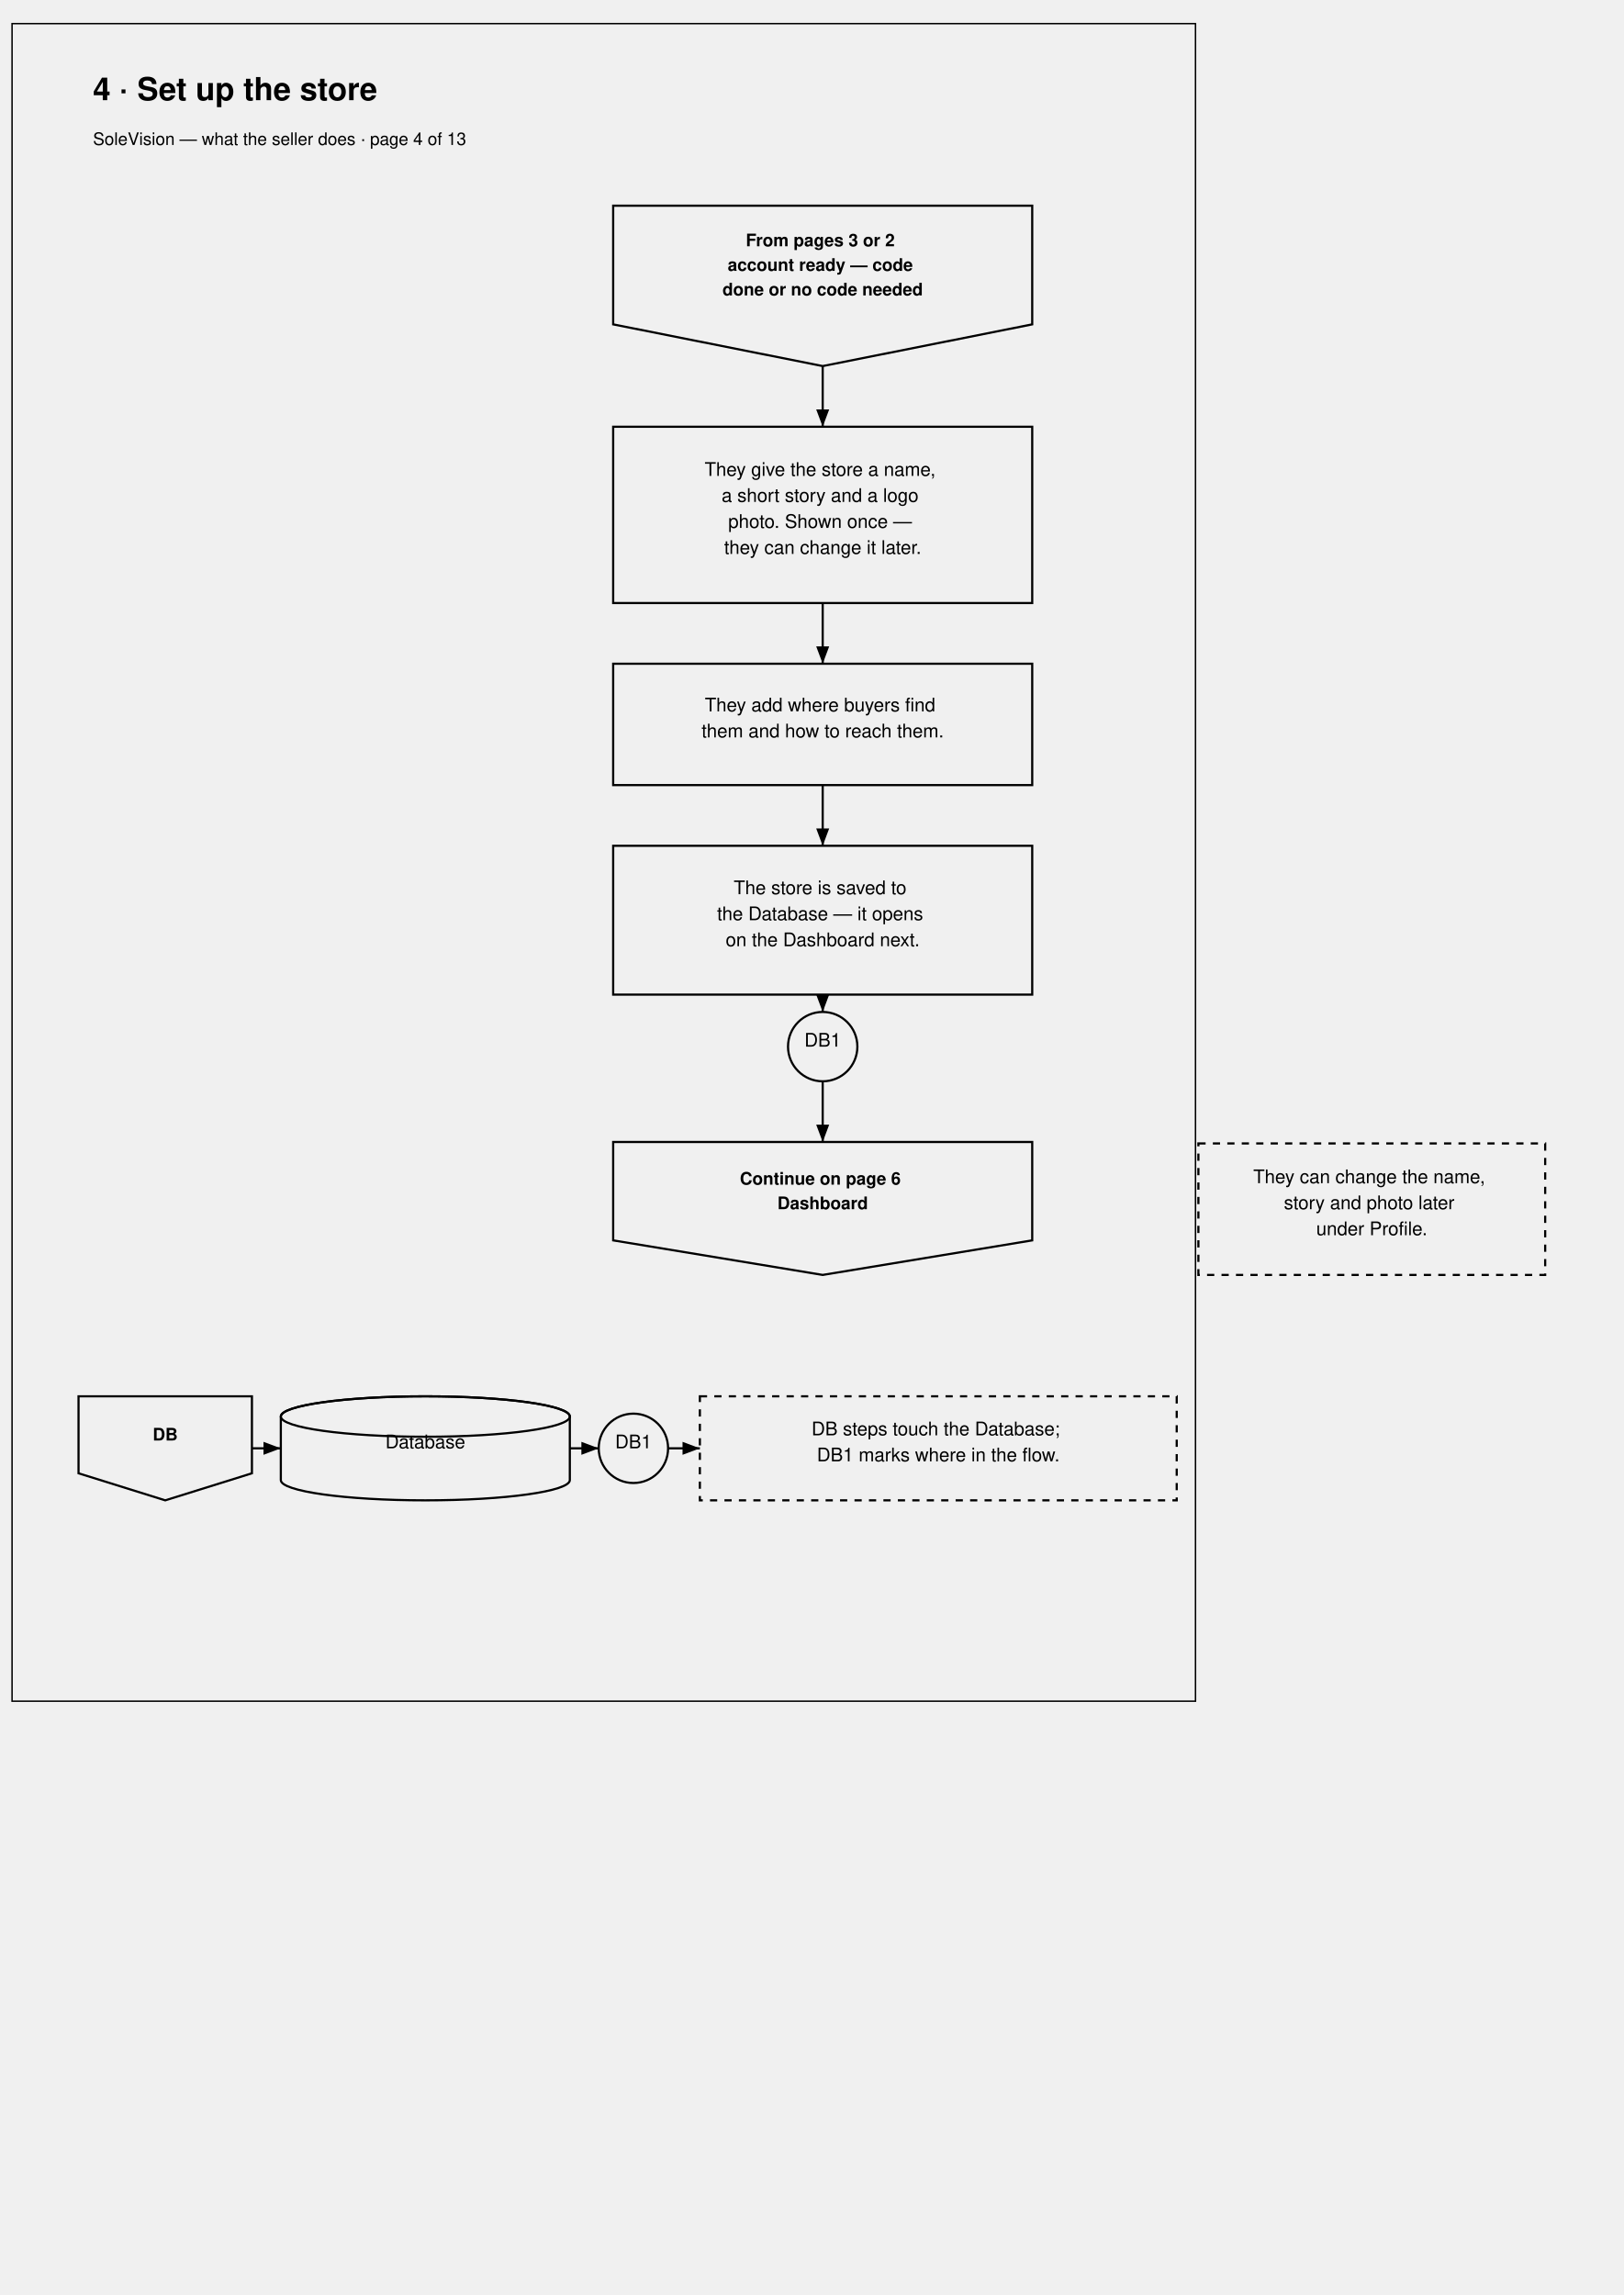
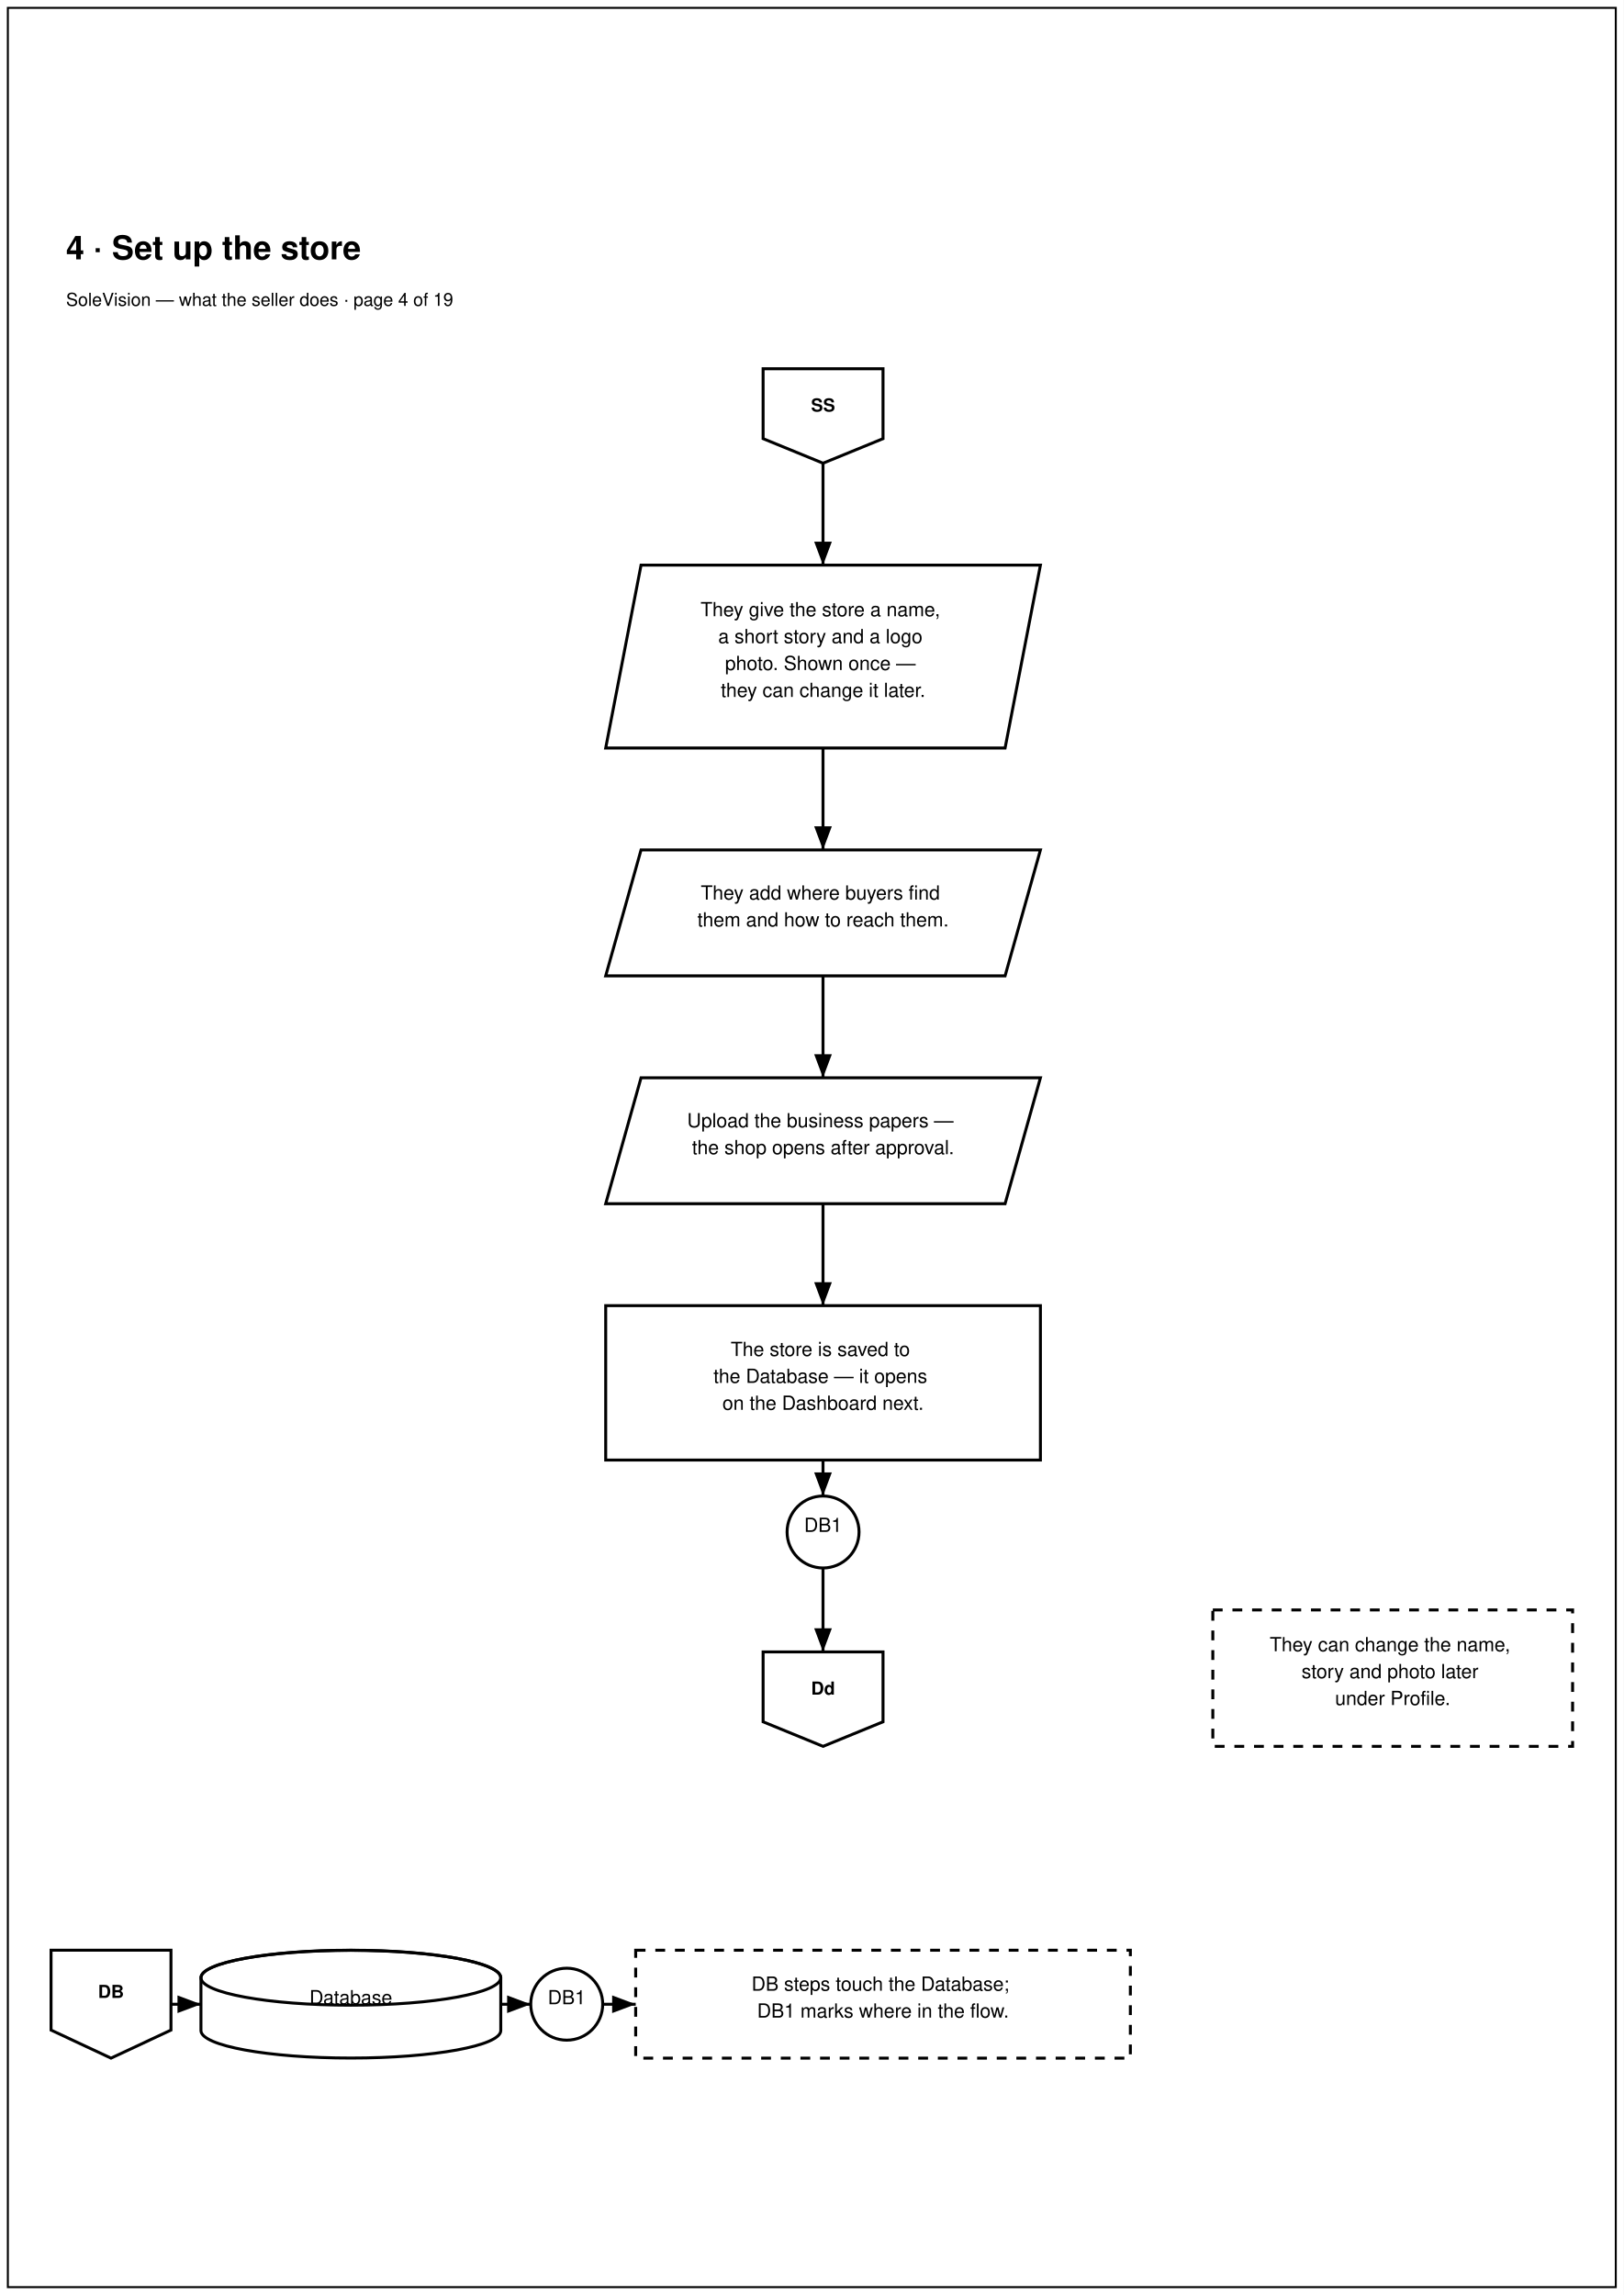
<svg xmlns="http://www.w3.org/2000/svg" width="827" height="1169" viewBox="0 0 827 1169">
-   <g transform="translate(40,40) scale(0.736) translate(-50.0,-42.0)">
-     <defs>
-       <marker id="arrow" markerWidth="10" markerHeight="10" refX="8" refY="3" orient="auto" markerUnits="strokeWidth">
-         <path d="M0,0 L8,3 L0,6 z" fill="#000000" />
-       </marker>
-     </defs>
-     <rect x="4" y="4" width="819" height="1161" fill="none" stroke="#000000" stroke-width="1" />
-     <text font-family="Helvetica, Arial, sans-serif" font-size="22" font-weight="bold" fill="#000000" text-anchor="start">
-       <tspan x="60" y="57.0">4 · Set up the store</tspan>
-     </text>
-     <text font-family="Helvetica, Arial, sans-serif" font-size="12" fill="#000000" text-anchor="start">
-       <tspan x="60" y="88.0">SoleVision — what the seller does · page 4 of 13</tspan>
-     </text>
-     <polyline points="565.0,241.0 565.0,283.0" fill="none" stroke="#000000" stroke-width="1.5" marker-end="url(#arrow)" />
-     <polyline points="565.0,405.0 565.0,447.0" fill="none" stroke="#000000" stroke-width="1.5" marker-end="url(#arrow)" />
-     <polyline points="565.0,531.0 565.0,573.0" fill="none" stroke="#000000" stroke-width="1.5" marker-end="url(#arrow)" />
-     <polyline points="565.0,676.0 565.0,688.0" fill="none" stroke="#000000" stroke-width="1.5" marker-end="url(#arrow)" />
-     <polyline points="565.0,736.0 565.0,778.0" fill="none" stroke="#000000" stroke-width="1.5" marker-end="url(#arrow)" />
-     <polyline points="170.0,990.0 190.0,990.0" fill="none" stroke="#000000" stroke-width="1.5" marker-end="url(#arrow)" />
-     <polyline points="390.0,990.0 410.0,990.0" fill="none" stroke="#000000" stroke-width="1.5" marker-end="url(#arrow)" />
-     <polyline points="458.0,990.0 480.0,990.0" fill="none" stroke="#000000" stroke-width="1.5" marker-end="url(#arrow)" />
-     <polygon points="420,130 710,130 710,212.14 565,241 420,212.14" fill="none" stroke="#000000" stroke-width="1.5" />
-     <text font-family="Helvetica, Arial, sans-serif" font-size="12" font-weight="bold" fill="#000000" text-anchor="middle">
-       <tspan x="565" y="158.1">From pages 3 or 2</tspan>
-       <tspan x="565" y="175.1">account ready — code</tspan>
-       <tspan x="565" y="192.1">done or no code needed</tspan>
-     </text>
-     <rect x="420" y="283" width="290" height="122" rx="0" fill="none" stroke="#000000" stroke-width="1.5" />
-     <text font-family="Helvetica, Arial, sans-serif" font-size="13" fill="#000000" text-anchor="middle">
-       <tspan x="565" y="317.0">They give the store a name,</tspan>
-       <tspan x="565" y="335.0">a short story and a logo</tspan>
-       <tspan x="565" y="353.0">photo. Shown once —</tspan>
-       <tspan x="565" y="371.0">they can change it later.</tspan>
-     </text>
-     <rect x="420" y="447" width="290" height="84" rx="0" fill="none" stroke="#000000" stroke-width="1.5" />
-     <text font-family="Helvetica, Arial, sans-serif" font-size="13" fill="#000000" text-anchor="middle">
-       <tspan x="565" y="480.0">They add where buyers find</tspan>
-       <tspan x="565" y="498.0">them and how to reach them.</tspan>
-     </text>
-     <rect x="420" y="573" width="290" height="103" rx="0" fill="none" stroke="#000000" stroke-width="1.5" />
-     <text font-family="Helvetica, Arial, sans-serif" font-size="13" fill="#000000" text-anchor="middle">
-       <tspan x="565" y="606.5">The store is saved to</tspan>
-       <tspan x="565" y="624.5">the Database — it opens</tspan>
-       <tspan x="565" y="642.5">on the Dashboard next.</tspan>
-     </text>
-     <circle cx="565" cy="712" r="24" fill="none" stroke="#000000" stroke-width="1.5" />
-     <text font-family="Helvetica, Arial, sans-serif" font-size="13" fill="#000000" text-anchor="middle">
-       <tspan x="565" y="712.0">DB1</tspan>
-     </text>
-     <polygon points="420,778 710,778 710,846.08 565,870 420,846.08" fill="none" stroke="#000000" stroke-width="1.5" />
-     <text font-family="Helvetica, Arial, sans-serif" font-size="12" font-weight="bold" fill="#000000" text-anchor="middle">
-       <tspan x="565" y="807.5">Continue on page 6</tspan>
-       <tspan x="565" y="824.5">Dashboard</tspan>
-     </text>
-     <rect x="825" y="779" width="240" height="91" rx="0" fill="none" stroke="#000000" stroke-width="1.5" stroke-dasharray="5 5" />
-     <text font-family="Helvetica, Arial, sans-serif" font-size="13" fill="#000000" text-anchor="middle">
-       <tspan x="945" y="806.5">They can change the name,</tspan>
-       <tspan x="945" y="824.5">story and photo later</tspan>
-       <tspan x="945" y="842.5">under Profile.</tspan>
-     </text>
-     <polygon points="50,954 170,954 170,1007.28 110,1026 50,1007.28" fill="none" stroke="#000000" stroke-width="1.5" />
-     <text font-family="Helvetica, Arial, sans-serif" font-size="12" font-weight="bold" fill="#000000" text-anchor="middle">
-       <tspan x="110" y="984.6">DB</tspan>
-     </text>
-     <path d="M190,968 L190,1012 A100,14 0 0,0 390,1012 L390,968 A100,14 0 0,0 190,968 Z" fill="none" stroke="#000000" stroke-width="1.5" />
-     <ellipse cx="290" cy="968" rx="100" ry="14" fill="none" stroke="#000000" stroke-width="1.5" />
-     <text font-family="Helvetica, Arial, sans-serif" font-size="13" fill="#000000" text-anchor="middle">
-       <tspan x="290" y="990.0">Database</tspan>
-     </text>
-     <circle cx="434" cy="990" r="24" fill="none" stroke="#000000" stroke-width="1.5" />
-     <text font-family="Helvetica, Arial, sans-serif" font-size="13" fill="#000000" text-anchor="middle">
-       <tspan x="434" y="990.0">DB1</tspan>
-     </text>
-     <rect x="480" y="954" width="330" height="72" rx="0" fill="none" stroke="#000000" stroke-width="1.5" stroke-dasharray="5 5" />
-     <text font-family="Helvetica, Arial, sans-serif" font-size="13" fill="#000000" text-anchor="middle">
-       <tspan x="645" y="981.0">DB steps touch the Database;</tspan>
-       <tspan x="645" y="999.0">DB1 marks where in the flow.</tspan>
-     </text>
-   </g>
+   <rect x="0" y="0" width="827" height="1169" fill="#FFFFFF" />
+   <defs>
+     <marker id="arrow" markerWidth="10" markerHeight="10" refX="8" refY="3" orient="auto" markerUnits="strokeWidth">
+       <path d="M0,0 L8,3 L0,6 z" fill="#000000" />
+     </marker>
+   </defs>
+   <rect x="4" y="4" width="819" height="1161" fill="none" stroke="#000000" stroke-width="1" />
+   <text font-family="Helvetica, Arial, sans-serif" font-size="16.798" font-weight="bold" fill="#000000" text-anchor="start">
+     <tspan x="33.635" y="132.1">4 · Set up the store</tspan>
+   </text>
+   <text font-family="Helvetica, Arial, sans-serif" font-size="9.163" fill="#000000" text-anchor="start">
+     <tspan x="33.635" y="155.8">SoleVision — what the seller does · page 4 of 19</tspan>
+   </text>
+   <polyline points="419.2,235.9 419.2,287.9" fill="none" stroke="#000000" stroke-width="1.5" marker-end="url(#arrow)" />
+   <polyline points="419.2,381.0 419.2,432.9" fill="none" stroke="#000000" stroke-width="1.5" marker-end="url(#arrow)" />
+   <polyline points="419.2,497.1 419.2,549.0" fill="none" stroke="#000000" stroke-width="1.5" marker-end="url(#arrow)" />
+   <polyline points="419.2,613.1 419.2,665.1" fill="none" stroke="#000000" stroke-width="1.5" marker-end="url(#arrow)" />
+   <polyline points="419.2,743.7 419.2,762.0" fill="none" stroke="#000000" stroke-width="1.5" marker-end="url(#arrow)" />
+   <polyline points="419.2,798.7 419.2,841.4" fill="none" stroke="#000000" stroke-width="1.5" marker-end="url(#arrow)" />
+   <polyline points="87.1,1020.9 102.4,1020.9" fill="none" stroke="#000000" stroke-width="1.5" marker-end="url(#arrow)" />
+   <polyline points="255.1,1020.9 270.3,1020.9" fill="none" stroke="#000000" stroke-width="1.5" marker-end="url(#arrow)" />
+   <polyline points="307.0,1020.9 323.8,1020.9" fill="none" stroke="#000000" stroke-width="1.5" marker-end="url(#arrow)" />
+   <polygon points="388.685,187.837 449.768,187.837 449.768,223.434 419.227,235.941 388.685,223.434" fill="none" stroke="#000000" stroke-width="1.5" />
+   <text font-family="Helvetica, Arial, sans-serif" font-size="9.163" font-weight="bold" fill="#000000" text-anchor="middle">
+     <tspan x="419.227" y="209.6">SS</tspan>
+   </text>
+   <polygon points="326.512,287.862 529.941,287.862 511.941,381.015 308.512,381.015" fill="none" stroke="#000000" stroke-width="1.5" />
+   <text font-family="Helvetica, Arial, sans-serif" font-size="9.926" fill="#000000" text-anchor="middle">
+     <tspan x="419.227" y="313.9">They give the store a name,</tspan>
+     <tspan x="419.227" y="327.6">a short story and a logo</tspan>
+     <tspan x="419.227" y="341.3">photo. Shown once —</tspan>
+     <tspan x="419.227" y="355.0">they can change it later.</tspan>
+   </text>
+   <polygon points="326.512,432.936 529.941,432.936 511.941,497.074 308.512,497.074" fill="none" stroke="#000000" stroke-width="1.5" />
+   <text font-family="Helvetica, Arial, sans-serif" font-size="9.926" fill="#000000" text-anchor="middle">
+     <tspan x="419.227" y="458.2">They add where buyers find</tspan>
+     <tspan x="419.227" y="471.9">them and how to reach them.</tspan>
+   </text>
+   <polygon points="326.512,548.995 529.941,548.995 511.941,613.133 308.512,613.133" fill="none" stroke="#000000" stroke-width="1.5" />
+   <text font-family="Helvetica, Arial, sans-serif" font-size="9.926" fill="#000000" text-anchor="middle">
+     <tspan x="419.227" y="574.2">Upload the business papers —</tspan>
+     <tspan x="419.227" y="587.9">the shop opens after approval.</tspan>
+   </text>
+   <rect x="308.512" y="665.054" width="221.429" height="78.645" rx="0" fill="none" stroke="#000000" stroke-width="1.5" />
+   <text font-family="Helvetica, Arial, sans-serif" font-size="9.926" fill="#000000" text-anchor="middle">
+     <tspan x="419.227" y="690.7">The store is saved to</tspan>
+     <tspan x="419.227" y="704.4">the Database — it opens</tspan>
+     <tspan x="419.227" y="718.1">on the Dashboard next.</tspan>
+   </text>
+   <circle cx="419.227" cy="780.35" r="18.325" fill="none" stroke="#000000" stroke-width="1.5" />
+   <text font-family="Helvetica, Arial, sans-serif" font-size="9.926" fill="#000000" text-anchor="middle">
+     <tspan x="419.227" y="780.3">DB1</tspan>
+   </text>
+   <polygon points="388.685,841.433 449.768,841.433 449.768,877.03 419.227,889.537 388.685,877.03" fill="none" stroke="#000000" stroke-width="1.5" />
+   <text font-family="Helvetica, Arial, sans-serif" font-size="9.163" font-weight="bold" fill="#000000" text-anchor="middle">
+     <tspan x="419.227" y="863.2">Dd</tspan>
+   </text>
+   <rect x="617.749" y="820.054" width="183.251" height="69.483" rx="0" fill="none" stroke="#000000" stroke-width="1.5" stroke-dasharray="5 5" />
+   <text font-family="Helvetica, Arial, sans-serif" font-size="9.926" fill="#000000" text-anchor="middle">
+     <tspan x="709.374" y="841.1">They can change the name,</tspan>
+     <tspan x="709.374" y="854.8">story and photo later</tspan>
+     <tspan x="709.374" y="868.5">under Profile.</tspan>
+   </text>
+   <polygon points="26,993.379 87.084,993.379 87.084,1034.061 56.542,1048.355 26,1034.061" fill="none" stroke="#000000" stroke-width="1.5" />
+   <text font-family="Helvetica, Arial, sans-serif" font-size="9.163" font-weight="bold" fill="#000000" text-anchor="middle">
+     <tspan x="56.542" y="1017.7">DB</tspan>
+   </text>
+   <path d="M102.355,1007.379 L102.355,1034.355 A76.355,14 0 0,0 255.064,1034.355 L255.064,1007.379 A76.355,14 0 0,0 102.355,1007.379 Z" fill="none" stroke="#000000" stroke-width="1.5" />
+   <ellipse cx="178.709" cy="1007.379" rx="76.355" ry="14" fill="none" stroke="#000000" stroke-width="1.5" />
+   <text font-family="Helvetica, Arial, sans-serif" font-size="9.926" fill="#000000" text-anchor="middle">
+     <tspan x="178.709" y="1020.9">Database</tspan>
+   </text>
+   <circle cx="288.66" cy="1020.867" r="18.325" fill="none" stroke="#000000" stroke-width="1.5" />
+   <text font-family="Helvetica, Arial, sans-serif" font-size="9.926" fill="#000000" text-anchor="middle">
+     <tspan x="288.66" y="1020.9">DB1</tspan>
+   </text>
+   <rect x="323.783" y="993.379" width="251.97" height="54.975" rx="0" fill="none" stroke="#000000" stroke-width="1.5" stroke-dasharray="5 5" />
+   <text font-family="Helvetica, Arial, sans-serif" font-size="9.926" fill="#000000" text-anchor="middle">
+     <tspan x="449.768" y="1014.0">DB steps touch the Database;</tspan>
+     <tspan x="449.768" y="1027.7">DB1 marks where in the flow.</tspan>
+   </text>
</svg>
